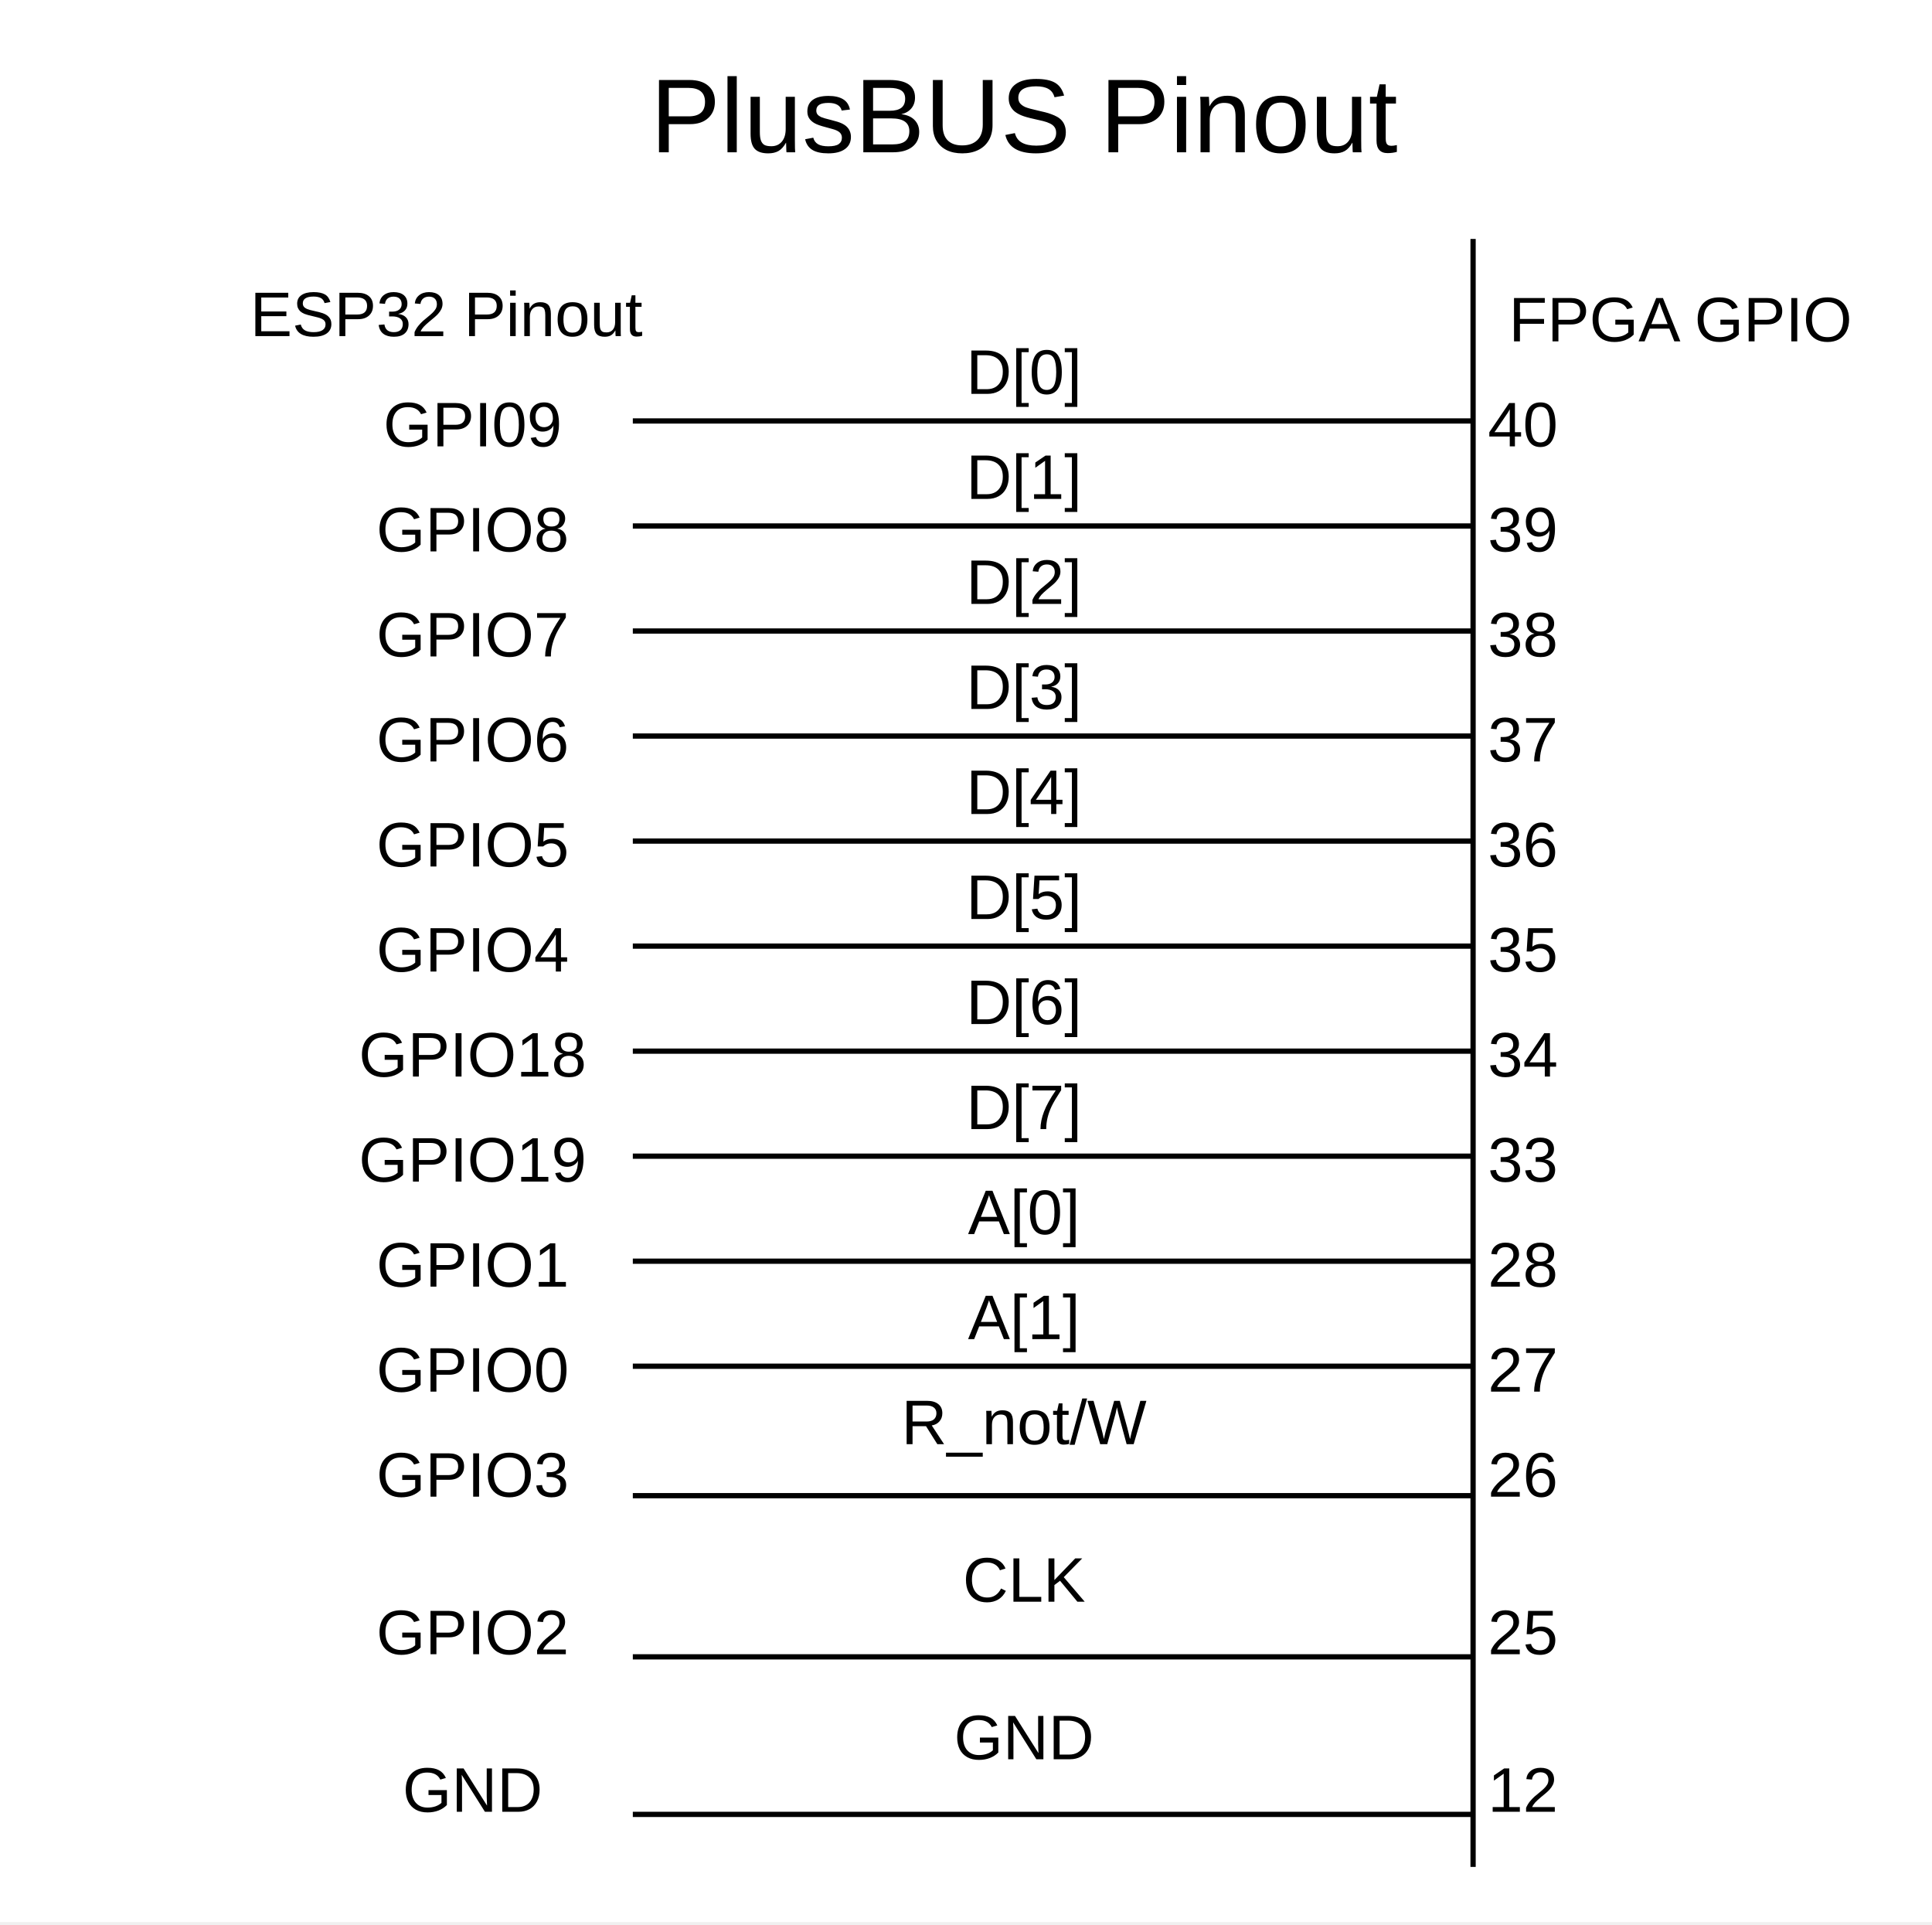
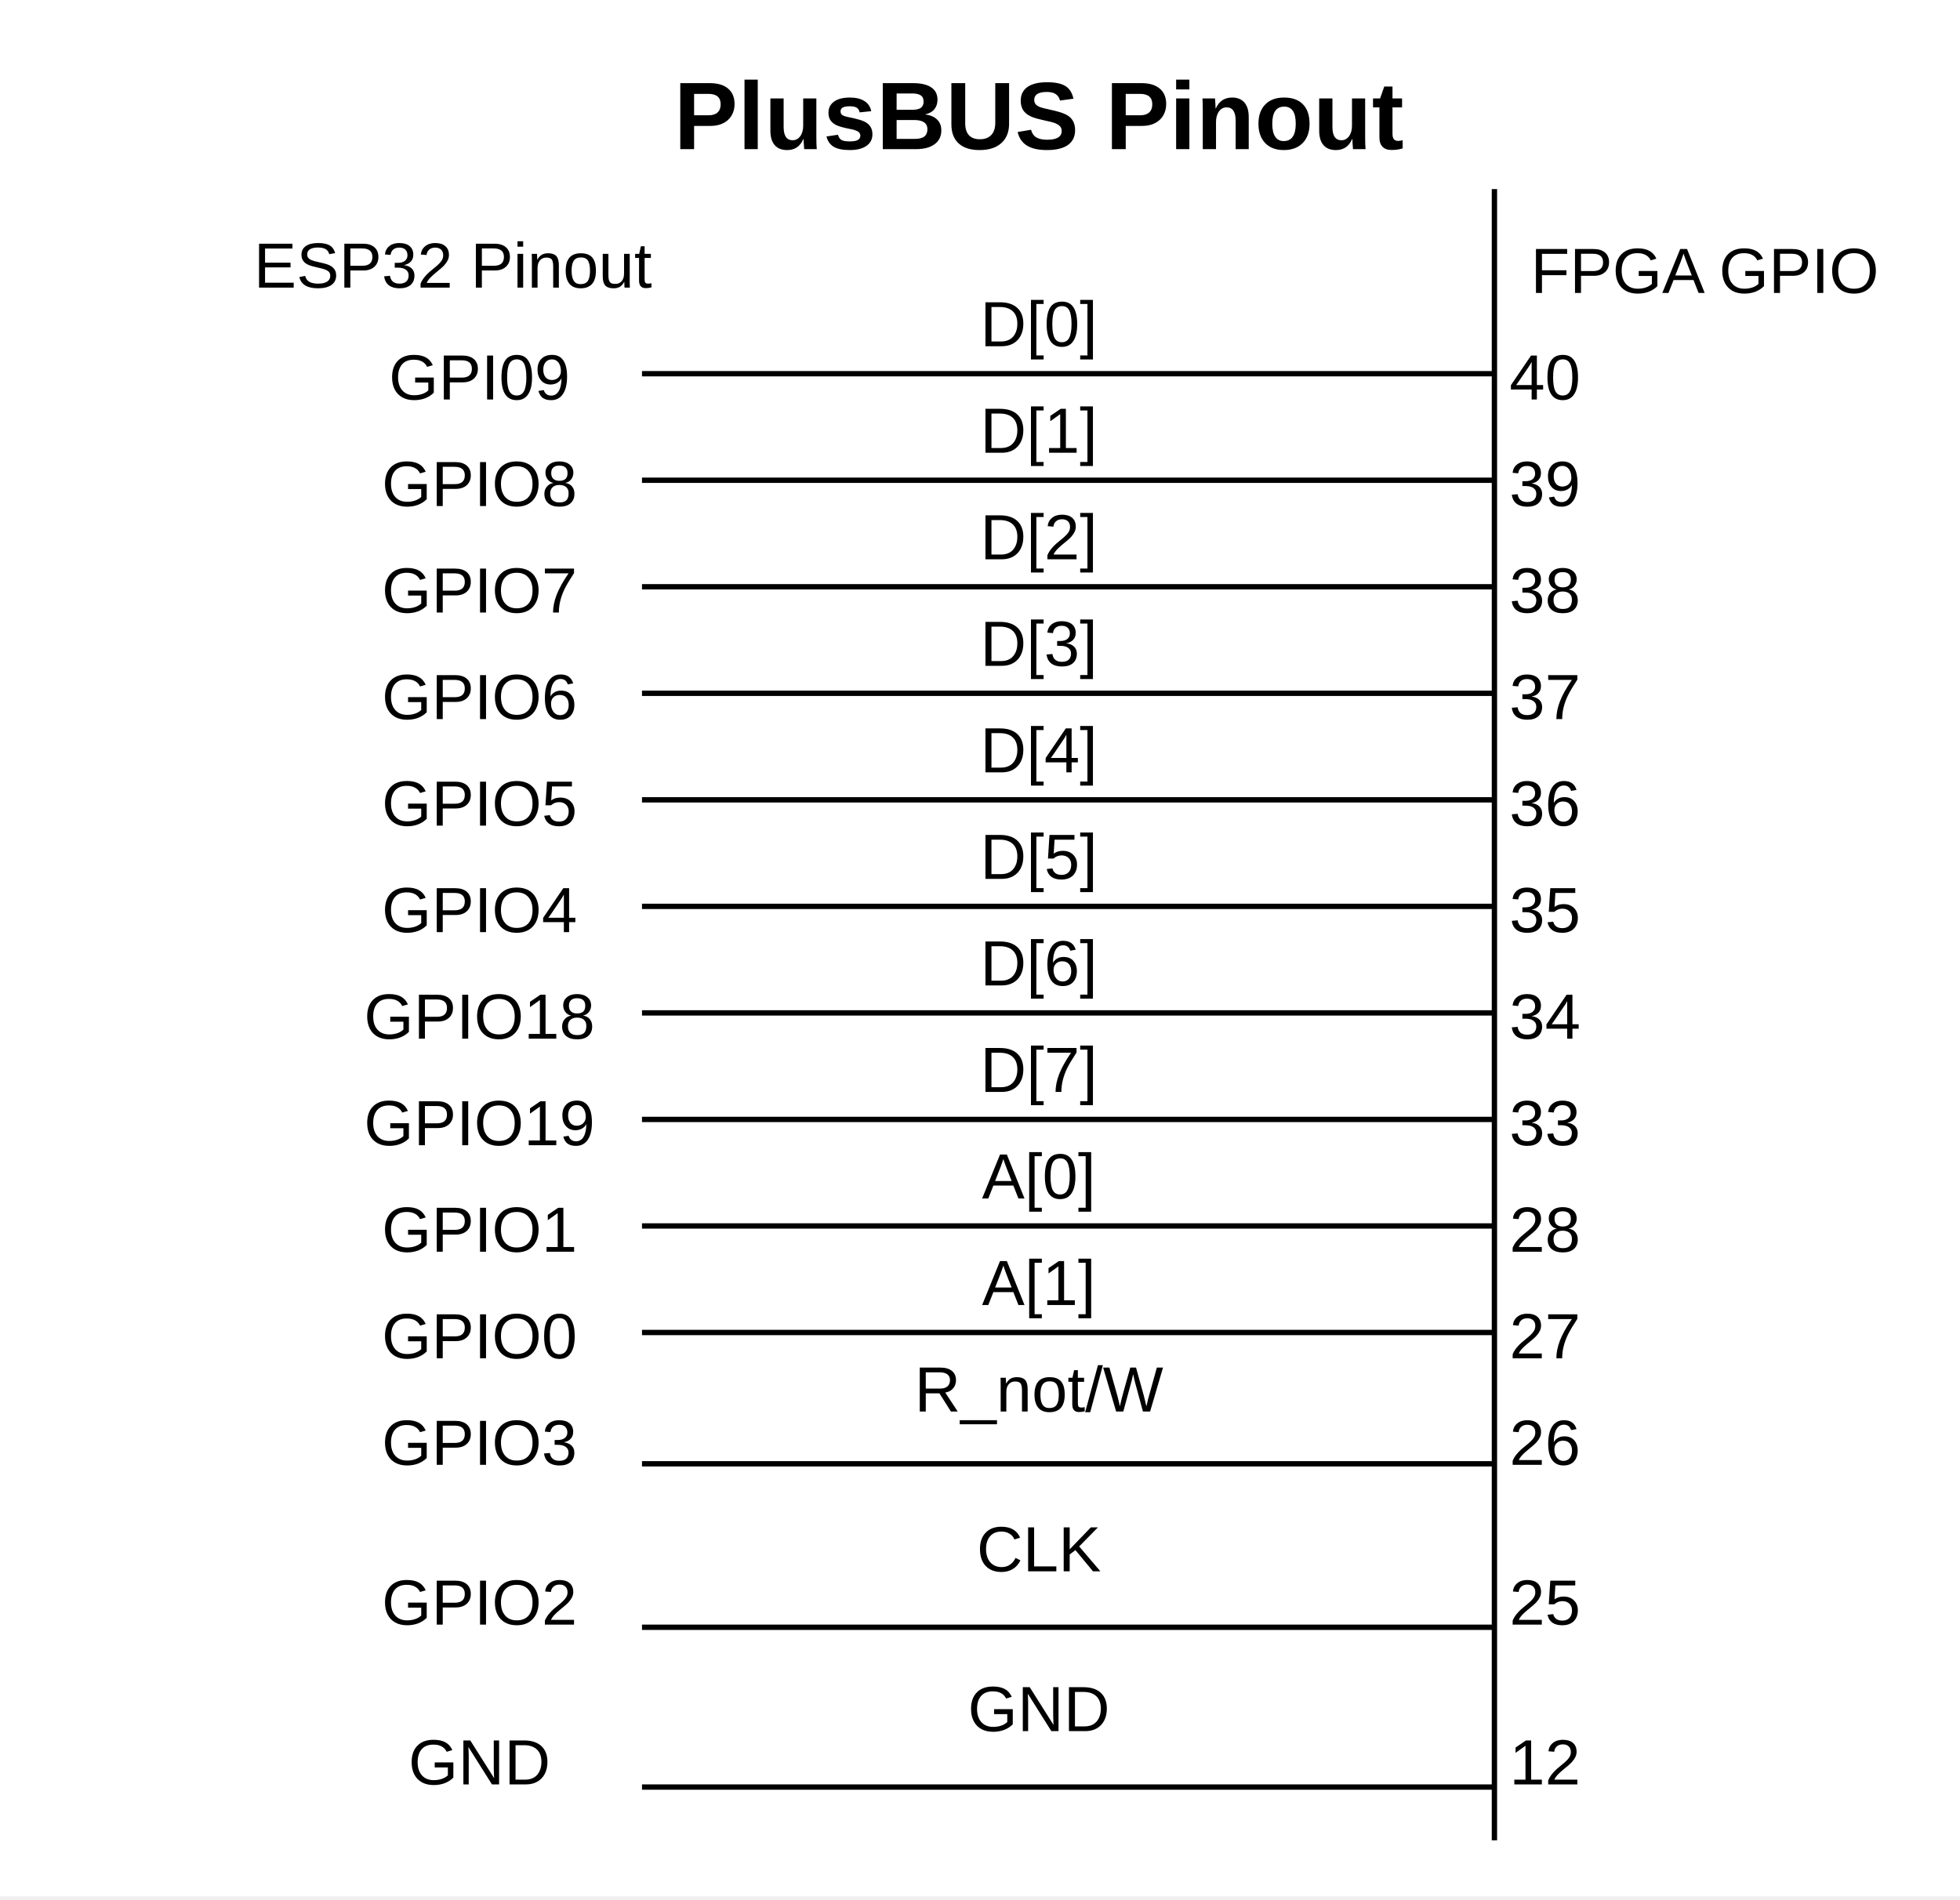
- <svg xmlns="http://www.w3.org/2000/svg" version="1.1" id="svg2" width="346.56" height="345.28" viewBox="0 0 346.56 345.28">
+ <svg xmlns="http://www.w3.org/2000/svg" version="1.1" id="svg2" width="346.56" height="336" viewBox="0 0 346.56 336">
  <defs id="defs6">
    <clipPath clipPathUnits="userSpaceOnUse" id="clipPath16">
-       <path d="M 0,0 H 1083.333 V 1077.446 H 0 Z" clip-rule="evenodd" id="path14" />
+       <path d="M 0,0 H 1083.333 V 1048.007 H 0 Z" clip-rule="evenodd" id="path14" />
    </clipPath>
    <clipPath clipPathUnits="userSpaceOnUse" id="clipPath28">
-       <path d="M 0,0 H 1083.333 V 1071.558 H 0 Z" clip-rule="evenodd" id="path26" />
+       <path d="M 0,0 H 1083.333 V 1042.12 H 0 Z" clip-rule="evenodd" id="path26" />
    </clipPath>
  </defs>
-   <g id="g8" transform="matrix(0.32,0,0,0.32,0,1.1965333e-5)">
+   <g id="g8" transform="matrix(0.32,0,0,0.32,0,8.4e-6)">
    <g id="g10">
      <g id="g12" clip-path="url(#clipPath16)">
        <g id="g18" transform="scale(2.94384)">
-           <path d="M 0,0 H 368 V 366 H 0 Z" style="fill:#ffffff;fill-opacity:1;fill-rule:nonzero;stroke:none" id="path20" />
+           <path d="M 0,0 H 368 V 356 H 0 Z" style="fill:#ffffff;fill-opacity:1;fill-rule:nonzero;stroke:none" id="path20" />
        </g>
      </g>
    </g>
    <g id="g22">
      <g id="g24" clip-path="url(#clipPath28)">
        <g id="g30" transform="matrix(2.94384,0,0,2.94384,1.47192,1.47192)">
-           <path d="M 280,355 V 45" style="fill:none;stroke:#000000;stroke-width:1;stroke-linecap:butt;stroke-linejoin:miter;stroke-miterlimit:10;stroke-dasharray:none;stroke-opacity:1" id="path32" />
-           <path d="M 120,315 H 280" style="fill:none;stroke:#000000;stroke-width:1;stroke-linecap:butt;stroke-linejoin:miter;stroke-miterlimit:10;stroke-dasharray:none;stroke-opacity:1" id="path34" />
-           <path d="M 120,239.66 H 280" style="fill:none;stroke:#000000;stroke-width:1;stroke-linecap:butt;stroke-linejoin:miter;stroke-miterlimit:10;stroke-dasharray:none;stroke-opacity:1" id="path36" />
-           <path d="M 120,259.66 H 280" style="fill:none;stroke:#000000;stroke-width:1;stroke-linecap:butt;stroke-linejoin:miter;stroke-miterlimit:10;stroke-dasharray:none;stroke-opacity:1" id="path38" />
-           <path d="M 120,284.31 H 280" style="fill:none;stroke:#000000;stroke-width:1;stroke-linecap:butt;stroke-linejoin:miter;stroke-miterlimit:10;stroke-dasharray:none;stroke-opacity:1" id="path40" />
-           <path d="M 120,219.66 H 280" style="fill:none;stroke:#000000;stroke-width:1;stroke-linecap:butt;stroke-linejoin:miter;stroke-miterlimit:10;stroke-dasharray:none;stroke-opacity:1" id="path42" />
-           <path d="M 120,199.66 H 280" style="fill:none;stroke:#000000;stroke-width:1;stroke-linecap:butt;stroke-linejoin:miter;stroke-miterlimit:10;stroke-dasharray:none;stroke-opacity:1" id="path44" />
-           <path d="M 120,179.66 H 280" style="fill:none;stroke:#000000;stroke-width:1;stroke-linecap:butt;stroke-linejoin:miter;stroke-miterlimit:10;stroke-dasharray:none;stroke-opacity:1" id="path46" />
-           <path d="M 120,159.66 H 280" style="fill:none;stroke:#000000;stroke-width:1;stroke-linecap:butt;stroke-linejoin:miter;stroke-miterlimit:10;stroke-dasharray:none;stroke-opacity:1" id="path48" />
-           <path d="M 120,139.66 H 280" style="fill:none;stroke:#000000;stroke-width:1;stroke-linecap:butt;stroke-linejoin:miter;stroke-miterlimit:10;stroke-dasharray:none;stroke-opacity:1" id="path50" />
-           <path d="M 120,79.66 H 280" style="fill:none;stroke:#000000;stroke-width:1;stroke-linecap:butt;stroke-linejoin:miter;stroke-miterlimit:10;stroke-dasharray:none;stroke-opacity:1" id="path52" />
-           <path d="M 120,99.66 H 280" style="fill:none;stroke:#000000;stroke-width:1;stroke-linecap:butt;stroke-linejoin:miter;stroke-miterlimit:10;stroke-dasharray:none;stroke-opacity:1" id="path54" />
-           <path d="M 120,119.66 H 280" style="fill:none;stroke:#000000;stroke-width:1;stroke-linecap:butt;stroke-linejoin:miter;stroke-miterlimit:10;stroke-dasharray:none;stroke-opacity:1" id="path56" />
-           <path d="M 120,345 H 280" style="fill:none;stroke:#000000;stroke-width:1;stroke-linecap:butt;stroke-linejoin:miter;stroke-miterlimit:10;stroke-dasharray:none;stroke-opacity:1" id="path58" />
+           <path d="M 280,345 V 35" style="fill:none;stroke:#000000;stroke-width:1;stroke-linecap:butt;stroke-linejoin:miter;stroke-miterlimit:10;stroke-dasharray:none;stroke-opacity:1" id="path32" />
+           <path d="M 120,305 H 280" style="fill:none;stroke:#000000;stroke-width:1;stroke-linecap:butt;stroke-linejoin:miter;stroke-miterlimit:10;stroke-dasharray:none;stroke-opacity:1" id="path34" />
+           <path d="M 120,229.66 H 280" style="fill:none;stroke:#000000;stroke-width:1;stroke-linecap:butt;stroke-linejoin:miter;stroke-miterlimit:10;stroke-dasharray:none;stroke-opacity:1" id="path36" />
+           <path d="M 120,249.66 H 280" style="fill:none;stroke:#000000;stroke-width:1;stroke-linecap:butt;stroke-linejoin:miter;stroke-miterlimit:10;stroke-dasharray:none;stroke-opacity:1" id="path38" />
+           <path d="M 120,274.31 H 280" style="fill:none;stroke:#000000;stroke-width:1;stroke-linecap:butt;stroke-linejoin:miter;stroke-miterlimit:10;stroke-dasharray:none;stroke-opacity:1" id="path40" />
+           <path d="M 120,209.66 H 280" style="fill:none;stroke:#000000;stroke-width:1;stroke-linecap:butt;stroke-linejoin:miter;stroke-miterlimit:10;stroke-dasharray:none;stroke-opacity:1" id="path42" />
+           <path d="M 120,189.66 H 280" style="fill:none;stroke:#000000;stroke-width:1;stroke-linecap:butt;stroke-linejoin:miter;stroke-miterlimit:10;stroke-dasharray:none;stroke-opacity:1" id="path44" />
+           <path d="M 120,169.66 H 280" style="fill:none;stroke:#000000;stroke-width:1;stroke-linecap:butt;stroke-linejoin:miter;stroke-miterlimit:10;stroke-dasharray:none;stroke-opacity:1" id="path46" />
+           <path d="M 120,149.66 H 280" style="fill:none;stroke:#000000;stroke-width:1;stroke-linecap:butt;stroke-linejoin:miter;stroke-miterlimit:10;stroke-dasharray:none;stroke-opacity:1" id="path48" />
+           <path d="M 120,129.66 H 280" style="fill:none;stroke:#000000;stroke-width:1;stroke-linecap:butt;stroke-linejoin:miter;stroke-miterlimit:10;stroke-dasharray:none;stroke-opacity:1" id="path50" />
+           <path d="M 120,69.66 H 280" style="fill:none;stroke:#000000;stroke-width:1;stroke-linecap:butt;stroke-linejoin:miter;stroke-miterlimit:10;stroke-dasharray:none;stroke-opacity:1" id="path52" />
+           <path d="M 120,89.66 H 280" style="fill:none;stroke:#000000;stroke-width:1;stroke-linecap:butt;stroke-linejoin:miter;stroke-miterlimit:10;stroke-dasharray:none;stroke-opacity:1" id="path54" />
+           <path d="M 120,109.66 H 280" style="fill:none;stroke:#000000;stroke-width:1;stroke-linecap:butt;stroke-linejoin:miter;stroke-miterlimit:10;stroke-dasharray:none;stroke-opacity:1" id="path56" />
+           <path d="M 120,335 H 280" style="fill:none;stroke:#000000;stroke-width:1;stroke-linecap:butt;stroke-linejoin:miter;stroke-miterlimit:10;stroke-dasharray:none;stroke-opacity:1" id="path58" />
        </g>
        <g id="g60" transform="scale(2.94384)">
-           <text xml:space="preserve" transform="translate(123.8438,29)" style="font-variant:normal;font-weight:normal;font-size:20px;font-family:'Liberation Sans';-inkscape-font-specification:LiberationSans;writing-mode:lr-tb;fill:#000000;fill-opacity:1;fill-rule:nonzero;stroke:none" id="text64">
-             <tspan x="0 13.34 17.783 28.906 38.906 52.246 66.689 80.029 85.586 98.926 103.369 114.492 125.615 136.738" y="0" id="tspan62">PlusBUS Pinout</tspan>
+           <text xml:space="preserve" transform="translate(126.4844,28)" style="font-variant:normal;font-weight:bold;font-size:18px;font-family:'Liberation Sans';-inkscape-font-specification:LiberationSans-Bold;writing-mode:lr-tb;fill:#000000;fill-opacity:1;fill-rule:nonzero;stroke:none" id="text64">
+             <tspan x="0 12.006 17.007 28.002 38.013 51.012 64.011 76.017 81.018 93.023 98.024 109.02 120.015 131.01" y="0" id="tspan62">PlusBUS Pinout</tspan>
          </text>
-           <text xml:space="preserve" transform="translate(183.9844,75)" style="font-variant:normal;font-weight:normal;font-size:12px;font-family:'Liberation Sans';-inkscape-font-specification:LiberationSans;writing-mode:lr-tb;fill:#000000;fill-opacity:1;fill-rule:nonzero;stroke:none" id="text68">
+           <text xml:space="preserve" transform="translate(183.9844,65)" style="font-variant:normal;font-weight:normal;font-size:12px;font-family:'Liberation Sans';-inkscape-font-specification:LiberationSans;writing-mode:lr-tb;fill:#000000;fill-opacity:1;fill-rule:nonzero;stroke:none" id="text68">
            <tspan x="0 8.666 12 18.674" y="0" id="tspan66">D[0]</tspan>
          </text>
-           <text xml:space="preserve" transform="translate(183.9844,95)" style="font-variant:normal;font-weight:normal;font-size:12px;font-family:'Liberation Sans';-inkscape-font-specification:LiberationSans;writing-mode:lr-tb;fill:#000000;fill-opacity:1;fill-rule:nonzero;stroke:none" id="text72">
+           <text xml:space="preserve" transform="translate(183.9844,85)" style="font-variant:normal;font-weight:normal;font-size:12px;font-family:'Liberation Sans';-inkscape-font-specification:LiberationSans;writing-mode:lr-tb;fill:#000000;fill-opacity:1;fill-rule:nonzero;stroke:none" id="text72">
            <tspan x="0 8.666 12 18.674" y="0" id="tspan70">D[1]</tspan>
          </text>
-           <text xml:space="preserve" transform="translate(183.9844,115)" style="font-variant:normal;font-weight:normal;font-size:12px;font-family:'Liberation Sans';-inkscape-font-specification:LiberationSans;writing-mode:lr-tb;fill:#000000;fill-opacity:1;fill-rule:nonzero;stroke:none" id="text76">
+           <text xml:space="preserve" transform="translate(183.9844,105)" style="font-variant:normal;font-weight:normal;font-size:12px;font-family:'Liberation Sans';-inkscape-font-specification:LiberationSans;writing-mode:lr-tb;fill:#000000;fill-opacity:1;fill-rule:nonzero;stroke:none" id="text76">
            <tspan x="0 8.666 12 18.674" y="0" id="tspan74">D[2]</tspan>
          </text>
-           <text xml:space="preserve" transform="translate(183.9844,135)" style="font-variant:normal;font-weight:normal;font-size:12px;font-family:'Liberation Sans';-inkscape-font-specification:LiberationSans;writing-mode:lr-tb;fill:#000000;fill-opacity:1;fill-rule:nonzero;stroke:none" id="text80">
+           <text xml:space="preserve" transform="translate(183.9844,125)" style="font-variant:normal;font-weight:normal;font-size:12px;font-family:'Liberation Sans';-inkscape-font-specification:LiberationSans;writing-mode:lr-tb;fill:#000000;fill-opacity:1;fill-rule:nonzero;stroke:none" id="text80">
            <tspan x="0 8.666 12 18.674" y="0" id="tspan78">D[3]</tspan>
          </text>
-           <text xml:space="preserve" transform="translate(183.9844,155)" style="font-variant:normal;font-weight:normal;font-size:12px;font-family:'Liberation Sans';-inkscape-font-specification:LiberationSans;writing-mode:lr-tb;fill:#000000;fill-opacity:1;fill-rule:nonzero;stroke:none" id="text84">
+           <text xml:space="preserve" transform="translate(183.9844,145)" style="font-variant:normal;font-weight:normal;font-size:12px;font-family:'Liberation Sans';-inkscape-font-specification:LiberationSans;writing-mode:lr-tb;fill:#000000;fill-opacity:1;fill-rule:nonzero;stroke:none" id="text84">
            <tspan x="0 8.666 12 18.674" y="0" id="tspan82">D[4]</tspan>
          </text>
-           <text xml:space="preserve" transform="translate(183.9844,175)" style="font-variant:normal;font-weight:normal;font-size:12px;font-family:'Liberation Sans';-inkscape-font-specification:LiberationSans;writing-mode:lr-tb;fill:#000000;fill-opacity:1;fill-rule:nonzero;stroke:none" id="text88">
+           <text xml:space="preserve" transform="translate(183.9844,165)" style="font-variant:normal;font-weight:normal;font-size:12px;font-family:'Liberation Sans';-inkscape-font-specification:LiberationSans;writing-mode:lr-tb;fill:#000000;fill-opacity:1;fill-rule:nonzero;stroke:none" id="text88">
            <tspan x="0 8.666 12 18.674" y="0" id="tspan86">D[5]</tspan>
          </text>
-           <text xml:space="preserve" transform="translate(183.9844,215)" style="font-variant:normal;font-weight:normal;font-size:12px;font-family:'Liberation Sans';-inkscape-font-specification:LiberationSans;writing-mode:lr-tb;fill:#000000;fill-opacity:1;fill-rule:nonzero;stroke:none" id="text92">
+           <text xml:space="preserve" transform="translate(183.9844,205)" style="font-variant:normal;font-weight:normal;font-size:12px;font-family:'Liberation Sans';-inkscape-font-specification:LiberationSans;writing-mode:lr-tb;fill:#000000;fill-opacity:1;fill-rule:nonzero;stroke:none" id="text92">
            <tspan x="0 8.666 12 18.674" y="0" id="tspan90">D[7]</tspan>
          </text>
-           <text xml:space="preserve" transform="translate(183.9844,195)" style="font-variant:normal;font-weight:normal;font-size:12px;font-family:'Liberation Sans';-inkscape-font-specification:LiberationSans;writing-mode:lr-tb;fill:#000000;fill-opacity:1;fill-rule:nonzero;stroke:none" id="text96">
+           <text xml:space="preserve" transform="translate(183.9844,185)" style="font-variant:normal;font-weight:normal;font-size:12px;font-family:'Liberation Sans';-inkscape-font-specification:LiberationSans;writing-mode:lr-tb;fill:#000000;fill-opacity:1;fill-rule:nonzero;stroke:none" id="text96">
            <tspan x="0 8.666 12 18.674" y="0" id="tspan94">D[6]</tspan>
          </text>
-           <text xml:space="preserve" transform="translate(184.3125,235)" style="font-variant:normal;font-weight:normal;font-size:12px;font-family:'Liberation Sans';-inkscape-font-specification:LiberationSans;writing-mode:lr-tb;fill:#000000;fill-opacity:1;fill-rule:nonzero;stroke:none" id="text100">
+           <text xml:space="preserve" transform="translate(184.3125,225)" style="font-variant:normal;font-weight:normal;font-size:12px;font-family:'Liberation Sans';-inkscape-font-specification:LiberationSans;writing-mode:lr-tb;fill:#000000;fill-opacity:1;fill-rule:nonzero;stroke:none" id="text100">
            <tspan x="0 8.004 11.338 18.012" y="0" id="tspan98">A[0]</tspan>
          </text>
-           <text xml:space="preserve" transform="translate(184.3125,255)" style="font-variant:normal;font-weight:normal;font-size:12px;font-family:'Liberation Sans';-inkscape-font-specification:LiberationSans;writing-mode:lr-tb;fill:#000000;fill-opacity:1;fill-rule:nonzero;stroke:none" id="text104">
+           <text xml:space="preserve" transform="translate(184.3125,245)" style="font-variant:normal;font-weight:normal;font-size:12px;font-family:'Liberation Sans';-inkscape-font-specification:LiberationSans;writing-mode:lr-tb;fill:#000000;fill-opacity:1;fill-rule:nonzero;stroke:none" id="text104">
            <tspan x="0 8.004 11.338 18.012" y="0" id="tspan102">A[1]</tspan>
          </text>
-           <text xml:space="preserve" transform="translate(171.6562,275)" style="font-variant:normal;font-weight:normal;font-size:12px;font-family:'Liberation Sans';-inkscape-font-specification:LiberationSans;writing-mode:lr-tb;fill:#000000;fill-opacity:1;fill-rule:nonzero;stroke:none" id="text108">
+           <text xml:space="preserve" transform="translate(171.6562,265)" style="font-variant:normal;font-weight:normal;font-size:12px;font-family:'Liberation Sans';-inkscape-font-specification:LiberationSans;writing-mode:lr-tb;fill:#000000;fill-opacity:1;fill-rule:nonzero;stroke:none" id="text108">
            <tspan x="0 8.666 15.34 22.014 28.688 32.021 35.355" y="0" id="tspan106">R_not/W</tspan>
          </text>
-           <text xml:space="preserve" transform="translate(283.3125,105)" style="font-variant:normal;font-weight:normal;font-size:12px;font-family:'Liberation Sans';-inkscape-font-specification:LiberationSans;writing-mode:lr-tb;fill:#000000;fill-opacity:1;fill-rule:nonzero;stroke:none" id="text112">
+           <text xml:space="preserve" transform="translate(283.3125,95)" style="font-variant:normal;font-weight:normal;font-size:12px;font-family:'Liberation Sans';-inkscape-font-specification:LiberationSans;writing-mode:lr-tb;fill:#000000;fill-opacity:1;fill-rule:nonzero;stroke:none" id="text112">
            <tspan x="0 6.674" y="0" id="tspan110">39</tspan>
          </text>
-           <text xml:space="preserve" transform="translate(283.3125,125)" style="font-variant:normal;font-weight:normal;font-size:12px;font-family:'Liberation Sans';-inkscape-font-specification:LiberationSans;writing-mode:lr-tb;fill:#000000;fill-opacity:1;fill-rule:nonzero;stroke:none" id="text116">
+           <text xml:space="preserve" transform="translate(283.3125,115)" style="font-variant:normal;font-weight:normal;font-size:12px;font-family:'Liberation Sans';-inkscape-font-specification:LiberationSans;writing-mode:lr-tb;fill:#000000;fill-opacity:1;fill-rule:nonzero;stroke:none" id="text116">
            <tspan x="0 6.674" y="0" id="tspan114">38</tspan>
          </text>
-           <text xml:space="preserve" transform="translate(283.3125,145)" style="font-variant:normal;font-weight:normal;font-size:12px;font-family:'Liberation Sans';-inkscape-font-specification:LiberationSans;writing-mode:lr-tb;fill:#000000;fill-opacity:1;fill-rule:nonzero;stroke:none" id="text120">
+           <text xml:space="preserve" transform="translate(283.3125,135)" style="font-variant:normal;font-weight:normal;font-size:12px;font-family:'Liberation Sans';-inkscape-font-specification:LiberationSans;writing-mode:lr-tb;fill:#000000;fill-opacity:1;fill-rule:nonzero;stroke:none" id="text120">
            <tspan x="0 6.674" y="0" id="tspan118">37</tspan>
          </text>
-           <text xml:space="preserve" transform="translate(283.3125,165)" style="font-variant:normal;font-weight:normal;font-size:12px;font-family:'Liberation Sans';-inkscape-font-specification:LiberationSans;writing-mode:lr-tb;fill:#000000;fill-opacity:1;fill-rule:nonzero;stroke:none" id="text124">
+           <text xml:space="preserve" transform="translate(283.3125,155)" style="font-variant:normal;font-weight:normal;font-size:12px;font-family:'Liberation Sans';-inkscape-font-specification:LiberationSans;writing-mode:lr-tb;fill:#000000;fill-opacity:1;fill-rule:nonzero;stroke:none" id="text124">
            <tspan x="0 6.674" y="0" id="tspan122">36</tspan>
          </text>
-           <text xml:space="preserve" transform="translate(283.3125,185)" style="font-variant:normal;font-weight:normal;font-size:12px;font-family:'Liberation Sans';-inkscape-font-specification:LiberationSans;writing-mode:lr-tb;fill:#000000;fill-opacity:1;fill-rule:nonzero;stroke:none" id="text128">
+           <text xml:space="preserve" transform="translate(283.3125,175)" style="font-variant:normal;font-weight:normal;font-size:12px;font-family:'Liberation Sans';-inkscape-font-specification:LiberationSans;writing-mode:lr-tb;fill:#000000;fill-opacity:1;fill-rule:nonzero;stroke:none" id="text128">
            <tspan x="0 6.674" y="0" id="tspan126">35</tspan>
          </text>
-           <text xml:space="preserve" transform="translate(283.3125,225)" style="font-variant:normal;font-weight:normal;font-size:12px;font-family:'Liberation Sans';-inkscape-font-specification:LiberationSans;writing-mode:lr-tb;fill:#000000;fill-opacity:1;fill-rule:nonzero;stroke:none" id="text132">
+           <text xml:space="preserve" transform="translate(283.3125,215)" style="font-variant:normal;font-weight:normal;font-size:12px;font-family:'Liberation Sans';-inkscape-font-specification:LiberationSans;writing-mode:lr-tb;fill:#000000;fill-opacity:1;fill-rule:nonzero;stroke:none" id="text132">
            <tspan x="0 6.674" y="0" id="tspan130">33</tspan>
          </text>
-           <text xml:space="preserve" transform="translate(283.3125,205)" style="font-variant:normal;font-weight:normal;font-size:12px;font-family:'Liberation Sans';-inkscape-font-specification:LiberationSans;writing-mode:lr-tb;fill:#000000;fill-opacity:1;fill-rule:nonzero;stroke:none" id="text136">
+           <text xml:space="preserve" transform="translate(283.3125,195)" style="font-variant:normal;font-weight:normal;font-size:12px;font-family:'Liberation Sans';-inkscape-font-specification:LiberationSans;writing-mode:lr-tb;fill:#000000;fill-opacity:1;fill-rule:nonzero;stroke:none" id="text136">
            <tspan x="0 6.674" y="0" id="tspan134">34</tspan>
          </text>
-           <text xml:space="preserve" transform="translate(283.3125,245)" style="font-variant:normal;font-weight:normal;font-size:12px;font-family:'Liberation Sans';-inkscape-font-specification:LiberationSans;writing-mode:lr-tb;fill:#000000;fill-opacity:1;fill-rule:nonzero;stroke:none" id="text140">
+           <text xml:space="preserve" transform="translate(283.3125,235)" style="font-variant:normal;font-weight:normal;font-size:12px;font-family:'Liberation Sans';-inkscape-font-specification:LiberationSans;writing-mode:lr-tb;fill:#000000;fill-opacity:1;fill-rule:nonzero;stroke:none" id="text140">
            <tspan x="0 6.674" y="0" id="tspan138">28</tspan>
          </text>
-           <text xml:space="preserve" transform="translate(283.3125,265)" style="font-variant:normal;font-weight:normal;font-size:12px;font-family:'Liberation Sans';-inkscape-font-specification:LiberationSans;writing-mode:lr-tb;fill:#000000;fill-opacity:1;fill-rule:nonzero;stroke:none" id="text144">
+           <text xml:space="preserve" transform="translate(283.3125,255)" style="font-variant:normal;font-weight:normal;font-size:12px;font-family:'Liberation Sans';-inkscape-font-specification:LiberationSans;writing-mode:lr-tb;fill:#000000;fill-opacity:1;fill-rule:nonzero;stroke:none" id="text144">
            <tspan x="0 6.674" y="0" id="tspan142">27</tspan>
          </text>
-           <text xml:space="preserve" transform="translate(283.3125,285)" style="font-variant:normal;font-weight:normal;font-size:12px;font-family:'Liberation Sans';-inkscape-font-specification:LiberationSans;writing-mode:lr-tb;fill:#000000;fill-opacity:1;fill-rule:nonzero;stroke:none" id="text148">
+           <text xml:space="preserve" transform="translate(283.3125,275)" style="font-variant:normal;font-weight:normal;font-size:12px;font-family:'Liberation Sans';-inkscape-font-specification:LiberationSans;writing-mode:lr-tb;fill:#000000;fill-opacity:1;fill-rule:nonzero;stroke:none" id="text148">
            <tspan x="0 6.674" y="0" id="tspan146">26</tspan>
          </text>
-           <text xml:space="preserve" transform="translate(283.3125,345)" style="font-variant:normal;font-weight:normal;font-size:12px;font-family:'Liberation Sans';-inkscape-font-specification:LiberationSans;writing-mode:lr-tb;fill:#000000;fill-opacity:1;fill-rule:nonzero;stroke:none" id="text152">
+           <text xml:space="preserve" transform="translate(283.3125,335)" style="font-variant:normal;font-weight:normal;font-size:12px;font-family:'Liberation Sans';-inkscape-font-specification:LiberationSans;writing-mode:lr-tb;fill:#000000;fill-opacity:1;fill-rule:nonzero;stroke:none" id="text152">
            <tspan x="0 6.674" y="0" id="tspan150">12</tspan>
          </text>
-           <text xml:space="preserve" transform="translate(283.3125,315)" style="font-variant:normal;font-weight:normal;font-size:12px;font-family:'Liberation Sans';-inkscape-font-specification:LiberationSans;writing-mode:lr-tb;fill:#000000;fill-opacity:1;fill-rule:nonzero;stroke:none" id="text156">
+           <text xml:space="preserve" transform="translate(283.3125,305)" style="font-variant:normal;font-weight:normal;font-size:12px;font-family:'Liberation Sans';-inkscape-font-specification:LiberationSans;writing-mode:lr-tb;fill:#000000;fill-opacity:1;fill-rule:nonzero;stroke:none" id="text156">
            <tspan x="0 6.674" y="0" id="tspan154">25</tspan>
          </text>
-           <text xml:space="preserve" transform="translate(283.3125,85)" style="font-variant:normal;font-weight:normal;font-size:12px;font-family:'Liberation Sans';-inkscape-font-specification:LiberationSans;writing-mode:lr-tb;fill:#000000;fill-opacity:1;fill-rule:nonzero;stroke:none" id="text160">
+           <text xml:space="preserve" transform="translate(283.3125,75)" style="font-variant:normal;font-weight:normal;font-size:12px;font-family:'Liberation Sans';-inkscape-font-specification:LiberationSans;writing-mode:lr-tb;fill:#000000;fill-opacity:1;fill-rule:nonzero;stroke:none" id="text160">
            <tspan x="0 6.674" y="0" id="tspan158">40</tspan>
          </text>
-           <text xml:space="preserve" transform="translate(287.3125,65)" style="font-variant:normal;font-weight:normal;font-size:12px;font-family:'Liberation Sans';-inkscape-font-specification:LiberationSans;writing-mode:lr-tb;fill:#000000;fill-opacity:1;fill-rule:nonzero;stroke:none" id="text164">
+           <text xml:space="preserve" transform="translate(287.3125,55)" style="font-variant:normal;font-weight:normal;font-size:12px;font-family:'Liberation Sans';-inkscape-font-specification:LiberationSans;writing-mode:lr-tb;fill:#000000;fill-opacity:1;fill-rule:nonzero;stroke:none" id="text164">
            <tspan x="0 7.33 15.334 24.668 32.01 35.344 44.678 52.682 56.016" y="0" id="tspan162">FPGA GPIO</tspan>
          </text>
-           <text xml:space="preserve" transform="translate(71.65625,105)" style="font-variant:normal;font-weight:normal;font-size:12px;font-family:'Liberation Sans';-inkscape-font-specification:LiberationSans;writing-mode:lr-tb;fill:#000000;fill-opacity:1;fill-rule:nonzero;stroke:none" id="text168">
+           <text xml:space="preserve" transform="translate(71.65625,95)" style="font-variant:normal;font-weight:normal;font-size:12px;font-family:'Liberation Sans';-inkscape-font-specification:LiberationSans;writing-mode:lr-tb;fill:#000000;fill-opacity:1;fill-rule:nonzero;stroke:none" id="text168">
            <tspan x="0 9.334 17.338 20.672 30.006" y="0" id="tspan166">GPIO8</tspan>
          </text>
-           <text xml:space="preserve" transform="translate(71.65625,125)" style="font-variant:normal;font-weight:normal;font-size:12px;font-family:'Liberation Sans';-inkscape-font-specification:LiberationSans;writing-mode:lr-tb;fill:#000000;fill-opacity:1;fill-rule:nonzero;stroke:none" id="text172">
+           <text xml:space="preserve" transform="translate(71.65625,115)" style="font-variant:normal;font-weight:normal;font-size:12px;font-family:'Liberation Sans';-inkscape-font-specification:LiberationSans;writing-mode:lr-tb;fill:#000000;fill-opacity:1;fill-rule:nonzero;stroke:none" id="text172">
            <tspan x="0 9.334 17.338 20.672 30.006" y="0" id="tspan170">GPIO7</tspan>
          </text>
-           <text xml:space="preserve" transform="translate(71.65625,145)" style="font-variant:normal;font-weight:normal;font-size:12px;font-family:'Liberation Sans';-inkscape-font-specification:LiberationSans;writing-mode:lr-tb;fill:#000000;fill-opacity:1;fill-rule:nonzero;stroke:none" id="text176">
+           <text xml:space="preserve" transform="translate(71.65625,135)" style="font-variant:normal;font-weight:normal;font-size:12px;font-family:'Liberation Sans';-inkscape-font-specification:LiberationSans;writing-mode:lr-tb;fill:#000000;fill-opacity:1;fill-rule:nonzero;stroke:none" id="text176">
            <tspan x="0 9.334 17.338 20.672 30.006" y="0" id="tspan174">GPIO6</tspan>
          </text>
-           <text xml:space="preserve" transform="translate(71.65625,165)" style="font-variant:normal;font-weight:normal;font-size:12px;font-family:'Liberation Sans';-inkscape-font-specification:LiberationSans;writing-mode:lr-tb;fill:#000000;fill-opacity:1;fill-rule:nonzero;stroke:none" id="text180">
+           <text xml:space="preserve" transform="translate(71.65625,155)" style="font-variant:normal;font-weight:normal;font-size:12px;font-family:'Liberation Sans';-inkscape-font-specification:LiberationSans;writing-mode:lr-tb;fill:#000000;fill-opacity:1;fill-rule:nonzero;stroke:none" id="text180">
            <tspan x="0 9.334 17.338 20.672 30.006" y="0" id="tspan178">GPIO5</tspan>
          </text>
-           <text xml:space="preserve" transform="translate(71.65625,185)" style="font-variant:normal;font-weight:normal;font-size:12px;font-family:'Liberation Sans';-inkscape-font-specification:LiberationSans;writing-mode:lr-tb;fill:#000000;fill-opacity:1;fill-rule:nonzero;stroke:none" id="text184">
+           <text xml:space="preserve" transform="translate(71.65625,175)" style="font-variant:normal;font-weight:normal;font-size:12px;font-family:'Liberation Sans';-inkscape-font-specification:LiberationSans;writing-mode:lr-tb;fill:#000000;fill-opacity:1;fill-rule:nonzero;stroke:none" id="text184">
            <tspan x="0 9.334 17.338 20.672 30.006" y="0" id="tspan182">GPIO4</tspan>
          </text>
-           <text xml:space="preserve" transform="translate(68.3125,225)" style="font-variant:normal;font-weight:normal;font-size:12px;font-family:'Liberation Sans';-inkscape-font-specification:LiberationSans;writing-mode:lr-tb;fill:#000000;fill-opacity:1;fill-rule:nonzero;stroke:none" id="text188">
+           <text xml:space="preserve" transform="translate(68.3125,215)" style="font-variant:normal;font-weight:normal;font-size:12px;font-family:'Liberation Sans';-inkscape-font-specification:LiberationSans;writing-mode:lr-tb;fill:#000000;fill-opacity:1;fill-rule:nonzero;stroke:none" id="text188">
            <tspan x="0 9.334 17.338 20.672 30.006 36.68" y="0" id="tspan186">GPIO19</tspan>
          </text>
-           <text xml:space="preserve" transform="translate(68.3125,205)" style="font-variant:normal;font-weight:normal;font-size:12px;font-family:'Liberation Sans';-inkscape-font-specification:LiberationSans;writing-mode:lr-tb;fill:#000000;fill-opacity:1;fill-rule:nonzero;stroke:none" id="text192">
+           <text xml:space="preserve" transform="translate(68.3125,195)" style="font-variant:normal;font-weight:normal;font-size:12px;font-family:'Liberation Sans';-inkscape-font-specification:LiberationSans;writing-mode:lr-tb;fill:#000000;fill-opacity:1;fill-rule:nonzero;stroke:none" id="text192">
            <tspan x="0 9.334 17.338 20.672 30.006 36.68" y="0" id="tspan190">GPIO18</tspan>
          </text>
-           <text xml:space="preserve" transform="translate(71.65625,245)" style="font-variant:normal;font-weight:normal;font-size:12px;font-family:'Liberation Sans';-inkscape-font-specification:LiberationSans;writing-mode:lr-tb;fill:#000000;fill-opacity:1;fill-rule:nonzero;stroke:none" id="text196">
+           <text xml:space="preserve" transform="translate(71.65625,235)" style="font-variant:normal;font-weight:normal;font-size:12px;font-family:'Liberation Sans';-inkscape-font-specification:LiberationSans;writing-mode:lr-tb;fill:#000000;fill-opacity:1;fill-rule:nonzero;stroke:none" id="text196">
            <tspan x="0 9.334 17.338 20.672 30.006" y="0" id="tspan194">GPIO1</tspan>
          </text>
-           <text xml:space="preserve" transform="translate(71.65625,265)" style="font-variant:normal;font-weight:normal;font-size:12px;font-family:'Liberation Sans';-inkscape-font-specification:LiberationSans;writing-mode:lr-tb;fill:#000000;fill-opacity:1;fill-rule:nonzero;stroke:none" id="text200">
+           <text xml:space="preserve" transform="translate(71.65625,255)" style="font-variant:normal;font-weight:normal;font-size:12px;font-family:'Liberation Sans';-inkscape-font-specification:LiberationSans;writing-mode:lr-tb;fill:#000000;fill-opacity:1;fill-rule:nonzero;stroke:none" id="text200">
            <tspan x="0 9.334 17.338 20.672 30.006" y="0" id="tspan198">GPIO0</tspan>
          </text>
-           <text xml:space="preserve" transform="translate(71.65625,285)" style="font-variant:normal;font-weight:normal;font-size:12px;font-family:'Liberation Sans';-inkscape-font-specification:LiberationSans;writing-mode:lr-tb;fill:#000000;fill-opacity:1;fill-rule:nonzero;stroke:none" id="text204">
+           <text xml:space="preserve" transform="translate(71.65625,275)" style="font-variant:normal;font-weight:normal;font-size:12px;font-family:'Liberation Sans';-inkscape-font-specification:LiberationSans;writing-mode:lr-tb;fill:#000000;fill-opacity:1;fill-rule:nonzero;stroke:none" id="text204">
            <tspan x="0 9.334 17.338 20.672 30.006" y="0" id="tspan202">GPIO3</tspan>
          </text>
-           <text xml:space="preserve" transform="translate(76.65625,345)" style="font-variant:normal;font-weight:normal;font-size:12px;font-family:'Liberation Sans';-inkscape-font-specification:LiberationSans;writing-mode:lr-tb;fill:#000000;fill-opacity:1;fill-rule:nonzero;stroke:none" id="text208">
+           <text xml:space="preserve" transform="translate(76.65625,335)" style="font-variant:normal;font-weight:normal;font-size:12px;font-family:'Liberation Sans';-inkscape-font-specification:LiberationSans;writing-mode:lr-tb;fill:#000000;fill-opacity:1;fill-rule:nonzero;stroke:none" id="text208">
            <tspan x="0 9.334 18" y="0" id="tspan206">GND</tspan>
          </text>
-           <text xml:space="preserve" transform="translate(71.65625,315)" style="font-variant:normal;font-weight:normal;font-size:12px;font-family:'Liberation Sans';-inkscape-font-specification:LiberationSans;writing-mode:lr-tb;fill:#000000;fill-opacity:1;fill-rule:nonzero;stroke:none" id="text212">
+           <text xml:space="preserve" transform="translate(71.65625,305)" style="font-variant:normal;font-weight:normal;font-size:12px;font-family:'Liberation Sans';-inkscape-font-specification:LiberationSans;writing-mode:lr-tb;fill:#000000;fill-opacity:1;fill-rule:nonzero;stroke:none" id="text212">
            <tspan x="0 9.334 17.338 20.672 30.006" y="0" id="tspan210">GPIO2</tspan>
          </text>
-           <text xml:space="preserve" transform="translate(72.98438,85)" style="font-variant:normal;font-weight:normal;font-size:12px;font-family:'Liberation Sans';-inkscape-font-specification:LiberationSans;writing-mode:lr-tb;fill:#000000;fill-opacity:1;fill-rule:nonzero;stroke:none" id="text216">
+           <text xml:space="preserve" transform="translate(72.98438,75)" style="font-variant:normal;font-weight:normal;font-size:12px;font-family:'Liberation Sans';-inkscape-font-specification:LiberationSans;writing-mode:lr-tb;fill:#000000;fill-opacity:1;fill-rule:nonzero;stroke:none" id="text216">
            <tspan x="0 9.334 17.338 20.672 27.346" y="0" id="tspan214">GPI09</tspan>
          </text>
        </g>
        <g id="g218" transform="scale(2.94387)">
-           <text xml:space="preserve" transform="translate(47.64062,64)" style="font-variant:normal;font-weight:normal;font-size:12px;font-family:'Liberation Sans';-inkscape-font-specification:LiberationSans;writing-mode:lr-tb;fill:#000000;fill-opacity:1;fill-rule:nonzero;stroke:none" id="text222">
+           <text xml:space="preserve" transform="translate(47.64062,54)" style="font-variant:normal;font-weight:normal;font-size:12px;font-family:'Liberation Sans';-inkscape-font-specification:LiberationSans;writing-mode:lr-tb;fill:#000000;fill-opacity:1;fill-rule:nonzero;stroke:none" id="text222">
            <tspan x="0 8.004 16.008 24.012 30.686 37.359 40.693 48.697 51.363 58.037 64.711 71.385" y="0" id="tspan220">ESP32 Pinout</tspan>
          </text>
        </g>
        <g id="g224" transform="scale(2.94384)">
-           <text xml:space="preserve" transform="translate(183.3281,305)" style="font-variant:normal;font-weight:normal;font-size:12px;font-family:'Liberation Sans';-inkscape-font-specification:LiberationSans;writing-mode:lr-tb;fill:#000000;fill-opacity:1;fill-rule:nonzero;stroke:none" id="text228">
+           <text xml:space="preserve" transform="translate(183.3281,295)" style="font-variant:normal;font-weight:normal;font-size:12px;font-family:'Liberation Sans';-inkscape-font-specification:LiberationSans;writing-mode:lr-tb;fill:#000000;fill-opacity:1;fill-rule:nonzero;stroke:none" id="text228">
            <tspan x="0 8.666 15.34" y="0" id="tspan226">CLK</tspan>
          </text>
-           <text xml:space="preserve" transform="translate(181.6562,335)" style="font-variant:normal;font-weight:normal;font-size:12px;font-family:'Liberation Sans';-inkscape-font-specification:LiberationSans;writing-mode:lr-tb;fill:#000000;fill-opacity:1;fill-rule:nonzero;stroke:none" id="text232">
+           <text xml:space="preserve" transform="translate(181.6562,325)" style="font-variant:normal;font-weight:normal;font-size:12px;font-family:'Liberation Sans';-inkscape-font-specification:LiberationSans;writing-mode:lr-tb;fill:#000000;fill-opacity:1;fill-rule:nonzero;stroke:none" id="text232">
            <tspan x="0 9.334 18" y="0" id="tspan230">GND</tspan>
          </text>
        </g>
      </g>
    </g>
  </g>
</svg>
